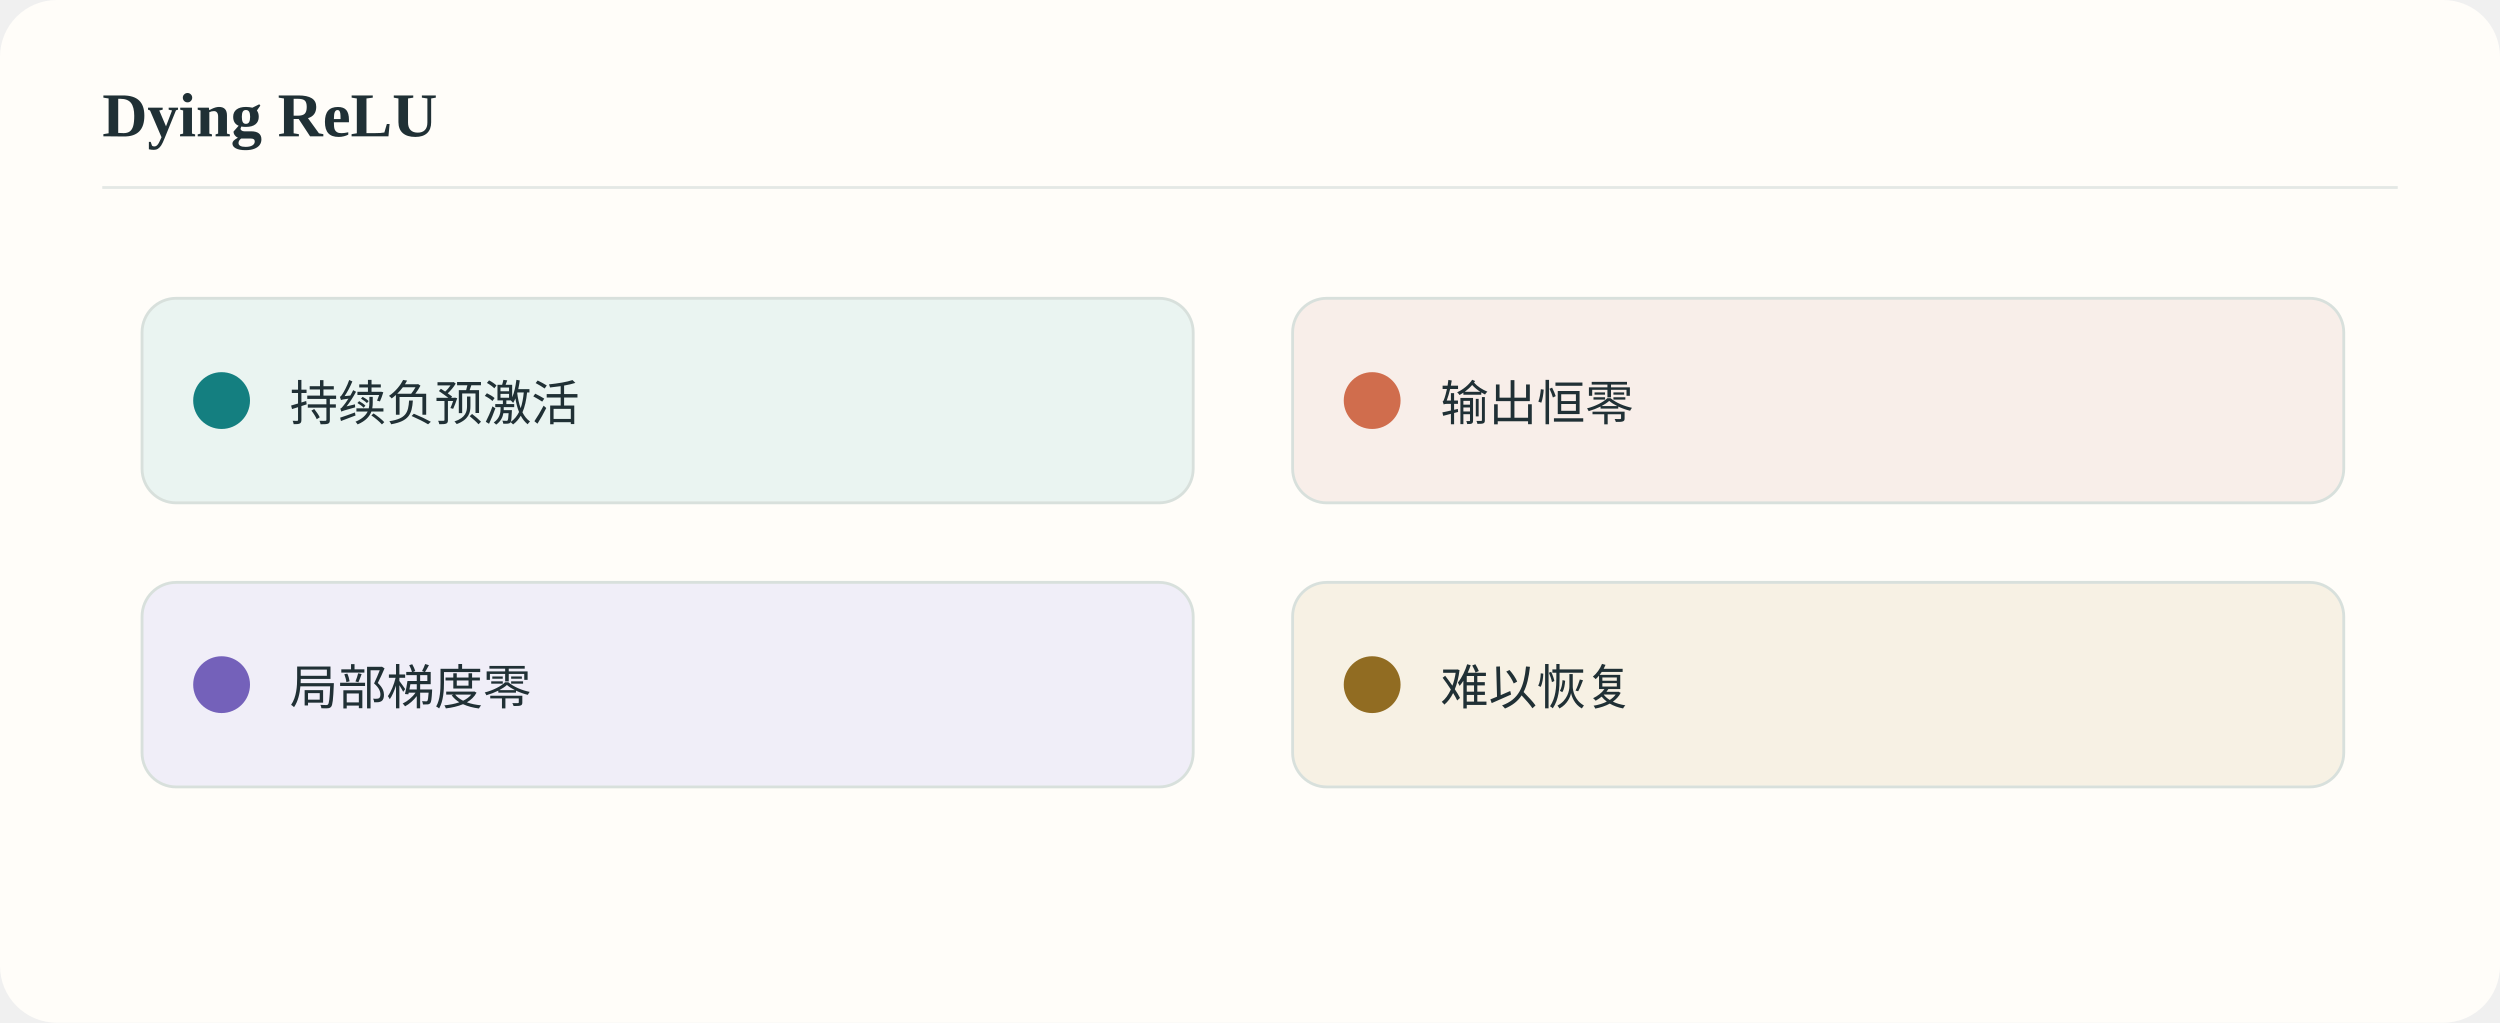
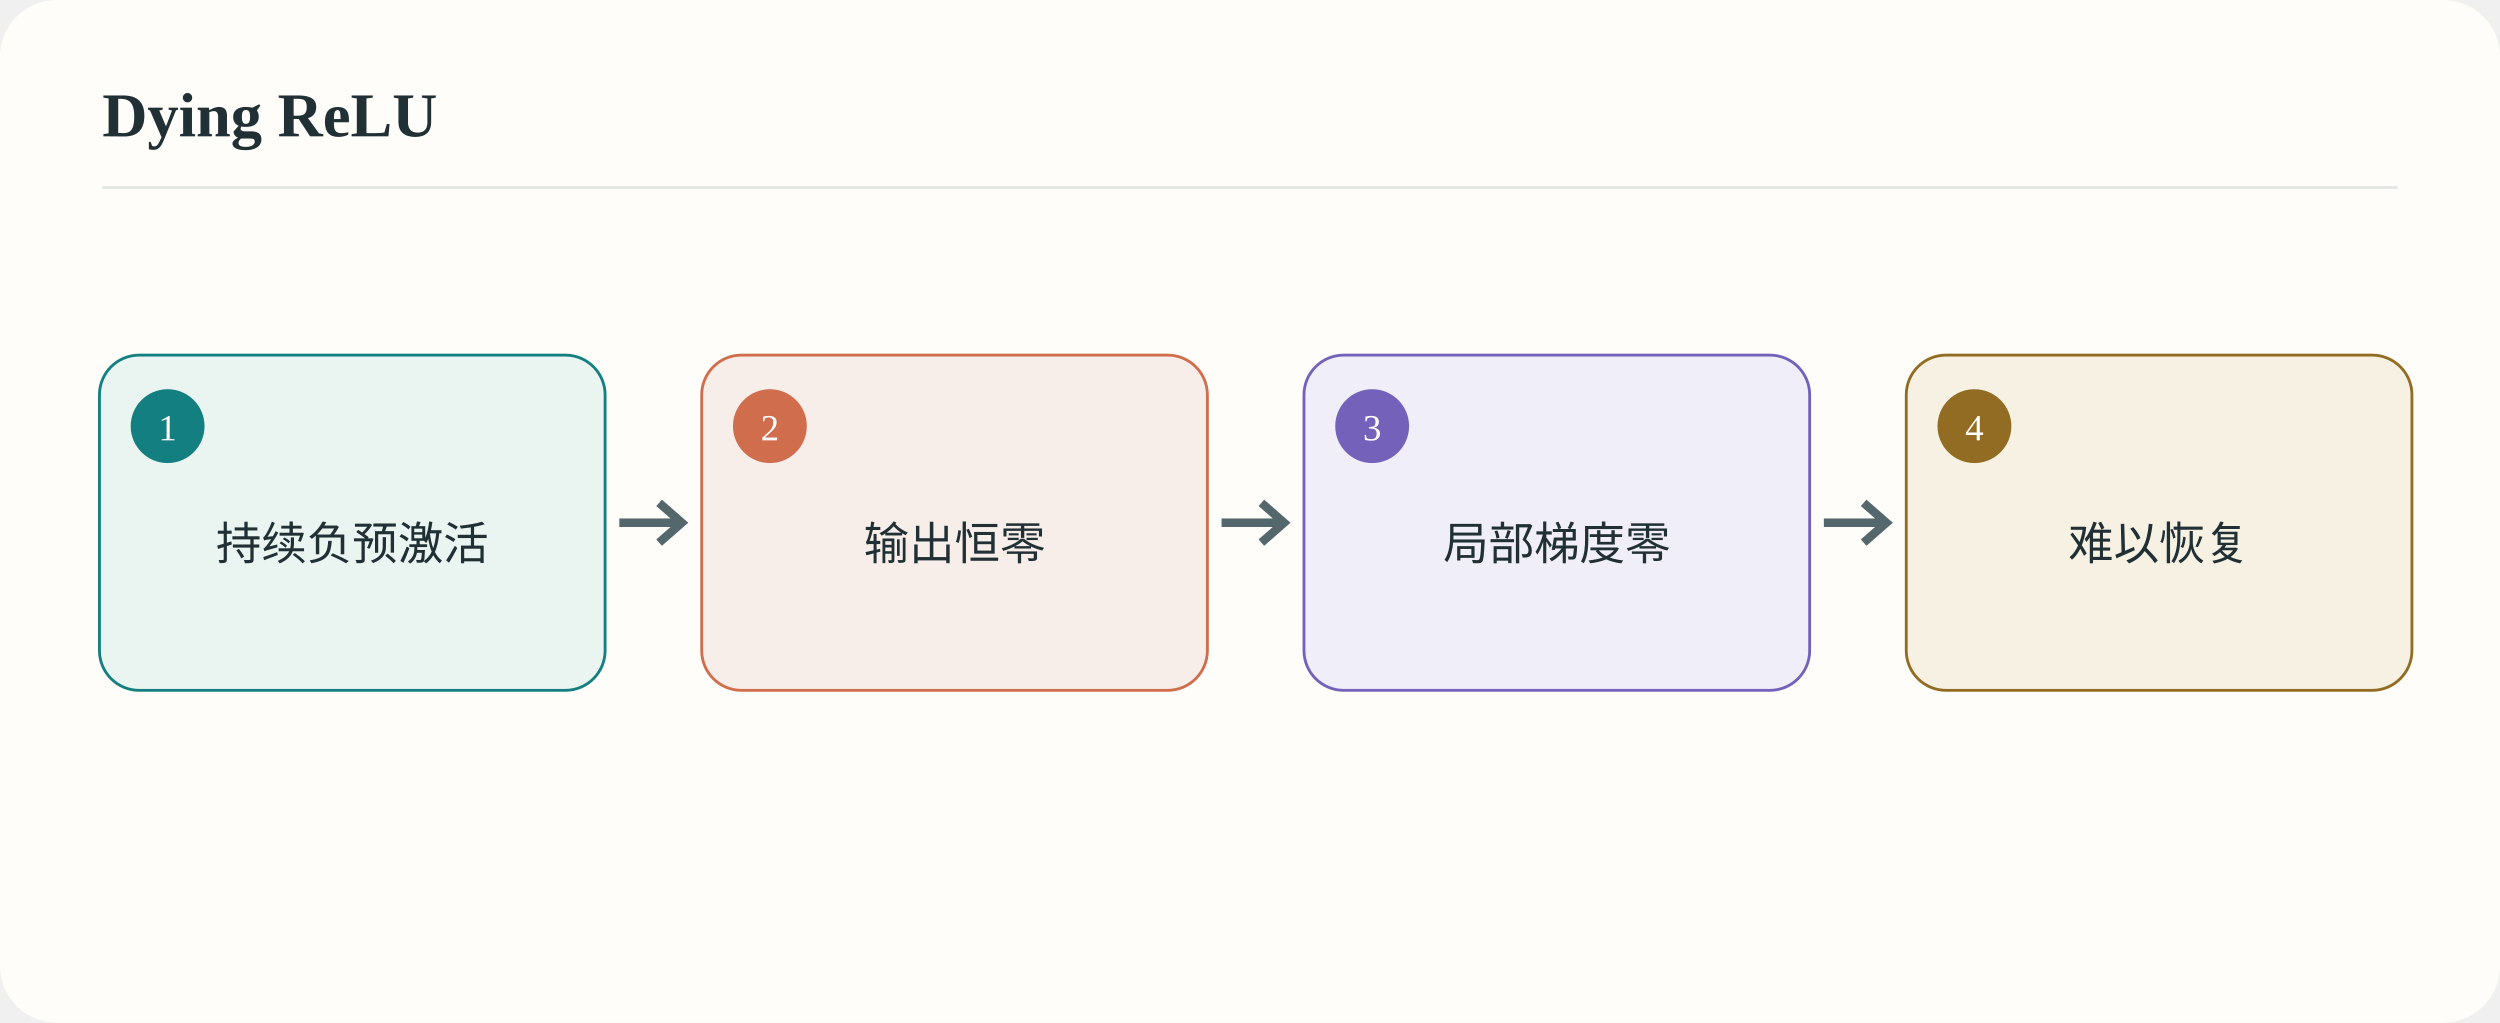
- <svg xmlns="http://www.w3.org/2000/svg" width="880" height="360" viewBox="0 0 880 360" role="img" aria-labelledby="relu-7-t relu-7-d">
+ <svg xmlns="http://www.w3.org/2000/svg" width="880" height="360" viewBox="0 0 880 360" role="img" aria-labelledby="relu-flow-7-t relu-flow-7-d">
  <rect width="880" height="360" rx="20" fill="#fffdf9" />
  <text x="36" y="48" font-size="22" font-weight="700" fill="#203035">Dying ReLU</text>
  <line x1="36" y1="66" x2="844" y2="66" stroke="#e4e8e5" />
-   <rect x="50" y="105" width="370" height="72" rx="12" fill="#eaf4f1" stroke="#d8e0dc" />
-   <circle cx="78" cy="141" r="10" fill="#147f80" />
-   <text x="102" y="148" font-size="17" fill="#203035">持续负预激活</text>
-   <rect x="455" y="105" width="370" height="72" rx="12" fill="#f8eee9" stroke="#d8e0dc" />
-   <circle cx="483" cy="141" r="10" fill="#d06d4d" />
-   <text x="507" y="148" font-size="17" fill="#203035">输出恒零</text>
-   <rect x="50" y="205" width="370" height="72" rx="12" fill="#f0eef8" stroke="#d8e0dc" />
-   <circle cx="78" cy="241" r="10" fill="#7461ba" />
-   <text x="102" y="248" font-size="17" fill="#203035">局部梯度零</text>
-   <rect x="455" y="205" width="370" height="72" rx="12" fill="#f7f1e4" stroke="#d8e0dc" />
-   <circle cx="483" cy="241" r="10" fill="#916c22" />
-   <text x="507" y="248" font-size="17" fill="#203035">难以恢复</text>
+   <rect x="35" y="125" width="178" height="118" rx="14" fill="#eaf4f1" stroke="#147f80" />
+   <circle cx="59" cy="150" r="13" fill="#147f80" />
+   <text x="59" y="155" text-anchor="middle" font-size="13" fill="#fff">1</text>
+   <text x="124" y="197" text-anchor="middle" font-size="16" fill="#203035">持续负预激活</text>
+   <path d="M218 184H240m-8 -7l8 7l-8 7" stroke="#53676d" stroke-width="3" fill="none" />
+   <rect x="247" y="125" width="178" height="118" rx="14" fill="#f8eee9" stroke="#d06d4d" />
+   <circle cx="271" cy="150" r="13" fill="#d06d4d" />
+   <text x="271" y="155" text-anchor="middle" font-size="13" fill="#fff">2</text>
+   <text x="336" y="197" text-anchor="middle" font-size="16" fill="#203035">输出恒零</text>
+   <path d="M430 184H452m-8 -7l8 7l-8 7" stroke="#53676d" stroke-width="3" fill="none" />
+   <rect x="459" y="125" width="178" height="118" rx="14" fill="#f0eef8" stroke="#7461ba" />
+   <circle cx="483" cy="150" r="13" fill="#7461ba" />
+   <text x="483" y="155" text-anchor="middle" font-size="13" fill="#fff">3</text>
+   <text x="548" y="197" text-anchor="middle" font-size="16" fill="#203035">局部梯度零</text>
+   <path d="M642 184H664m-8 -7l8 7l-8 7" stroke="#53676d" stroke-width="3" fill="none" />
+   <rect x="671" y="125" width="178" height="118" rx="14" fill="#f7f1e4" stroke="#916c22" />
+   <circle cx="695" cy="150" r="13" fill="#916c22" />
+   <text x="695" y="155" text-anchor="middle" font-size="13" fill="#fff">4</text>
+   <text x="760" y="197" text-anchor="middle" font-size="16" fill="#203035">难以恢复</text>
</svg>
